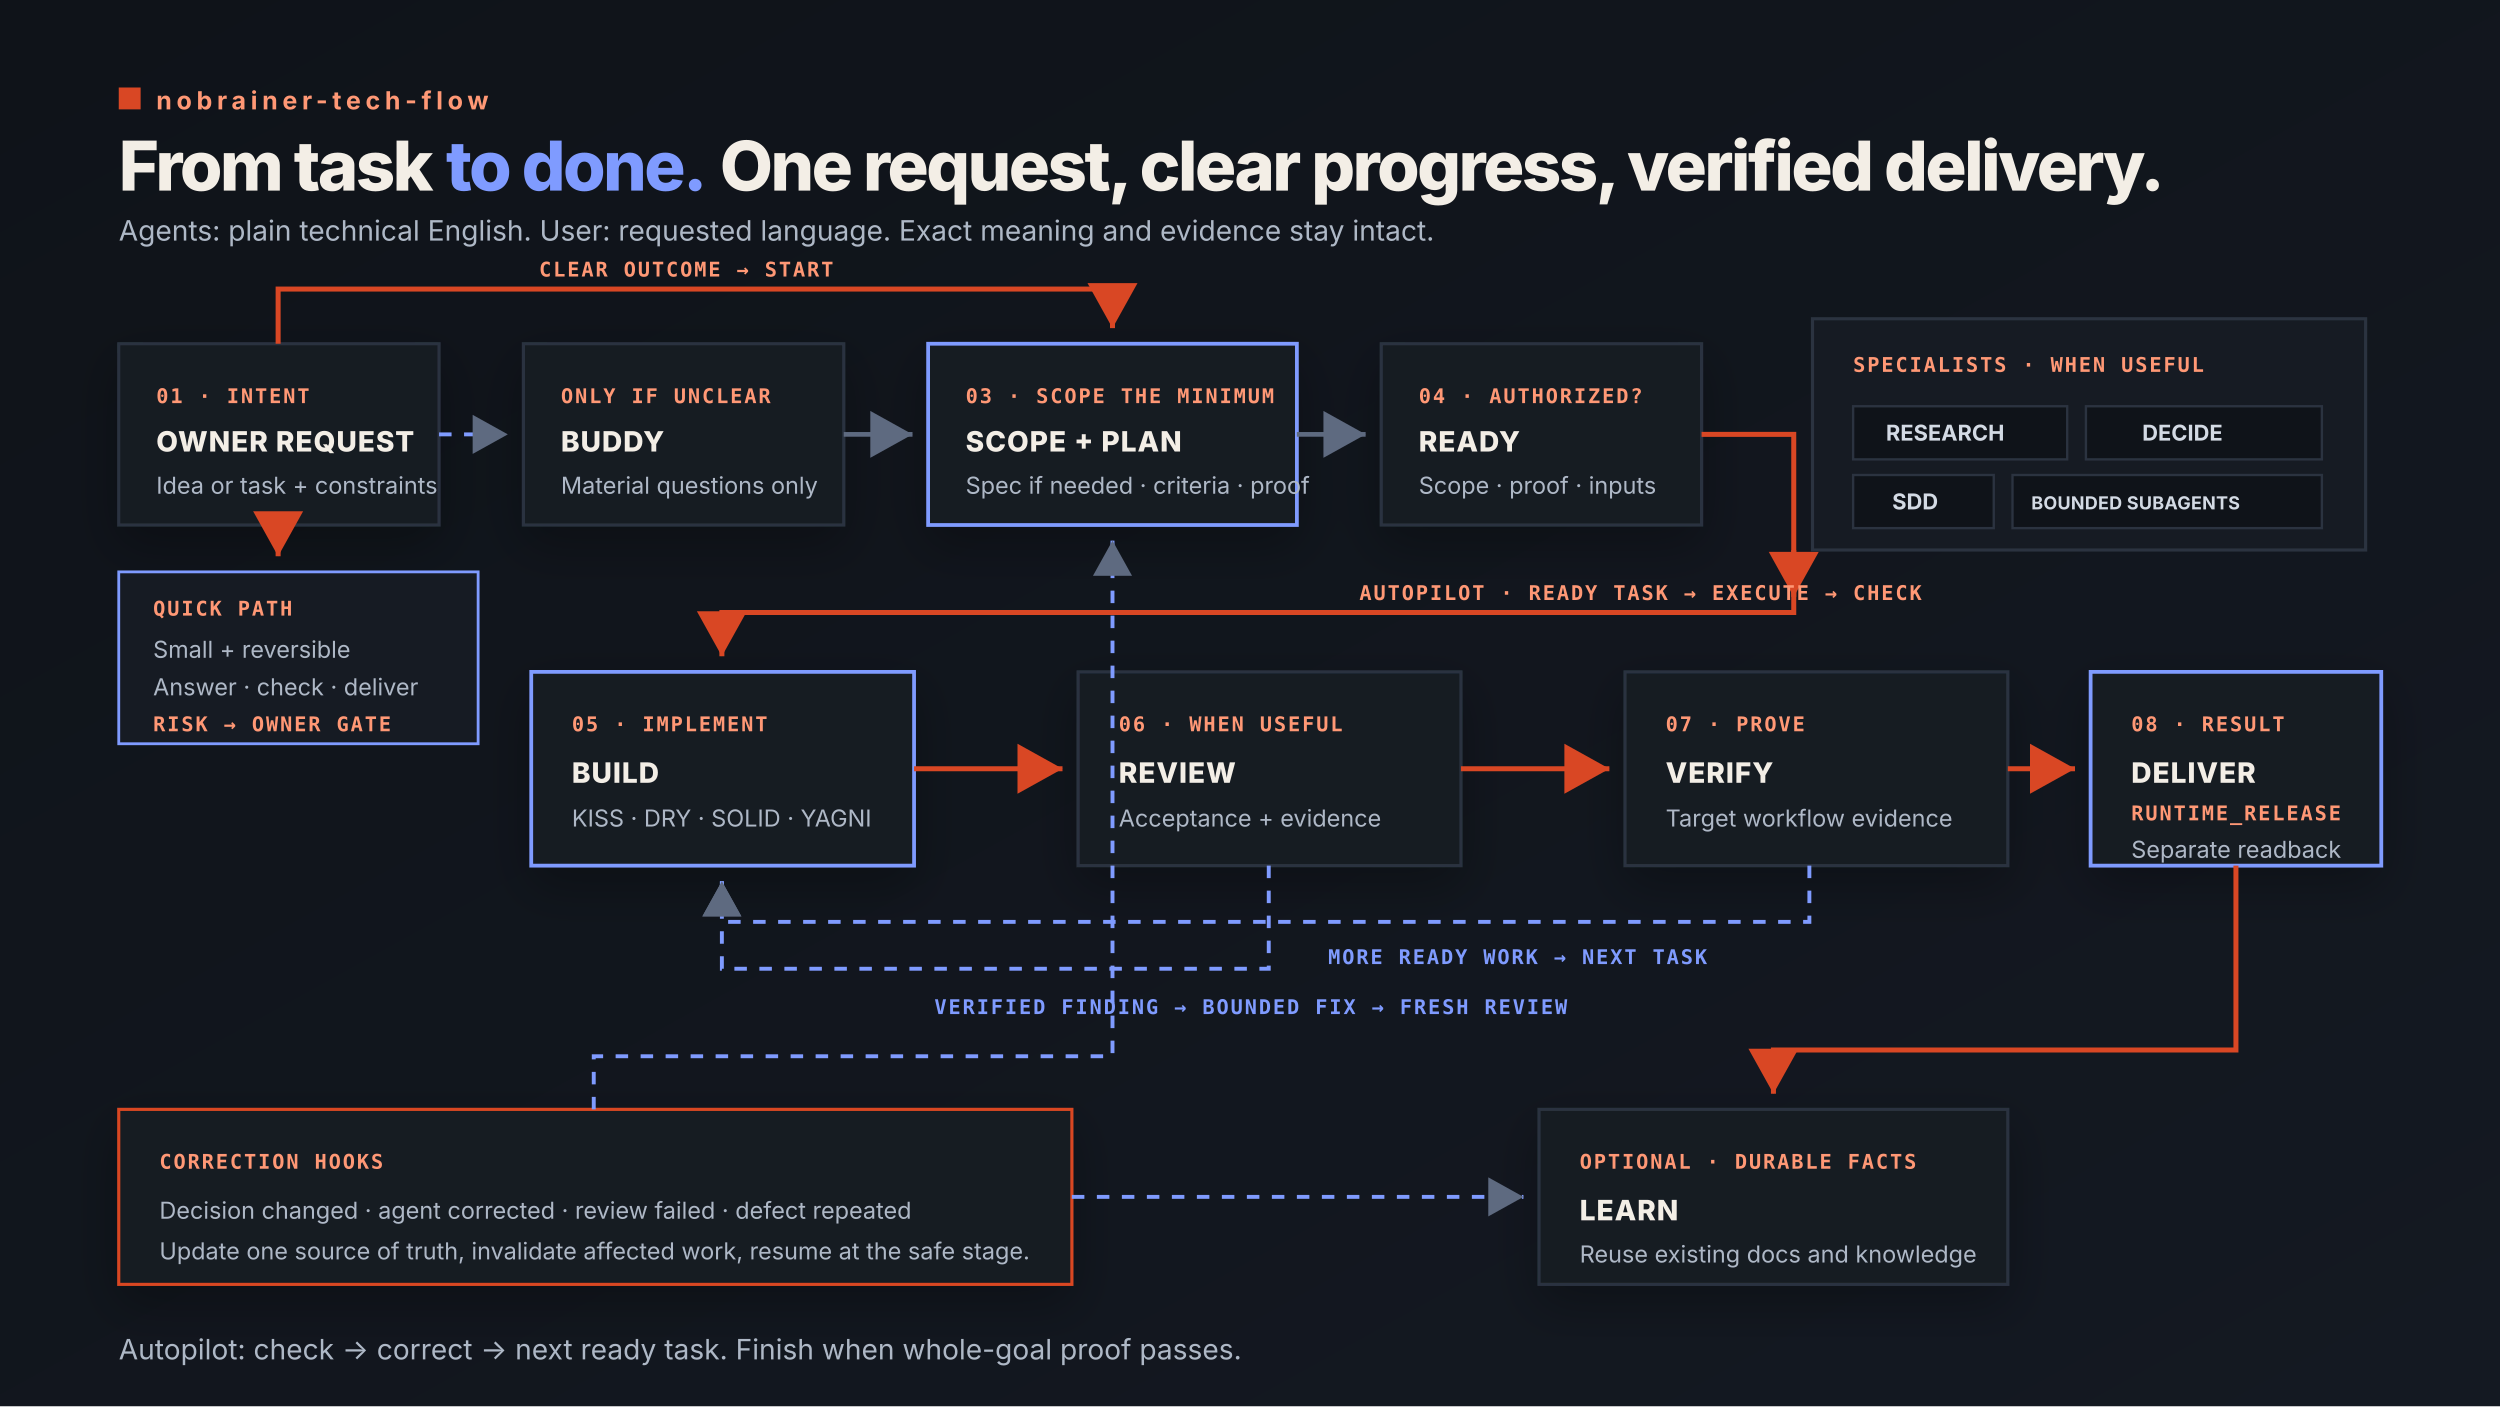
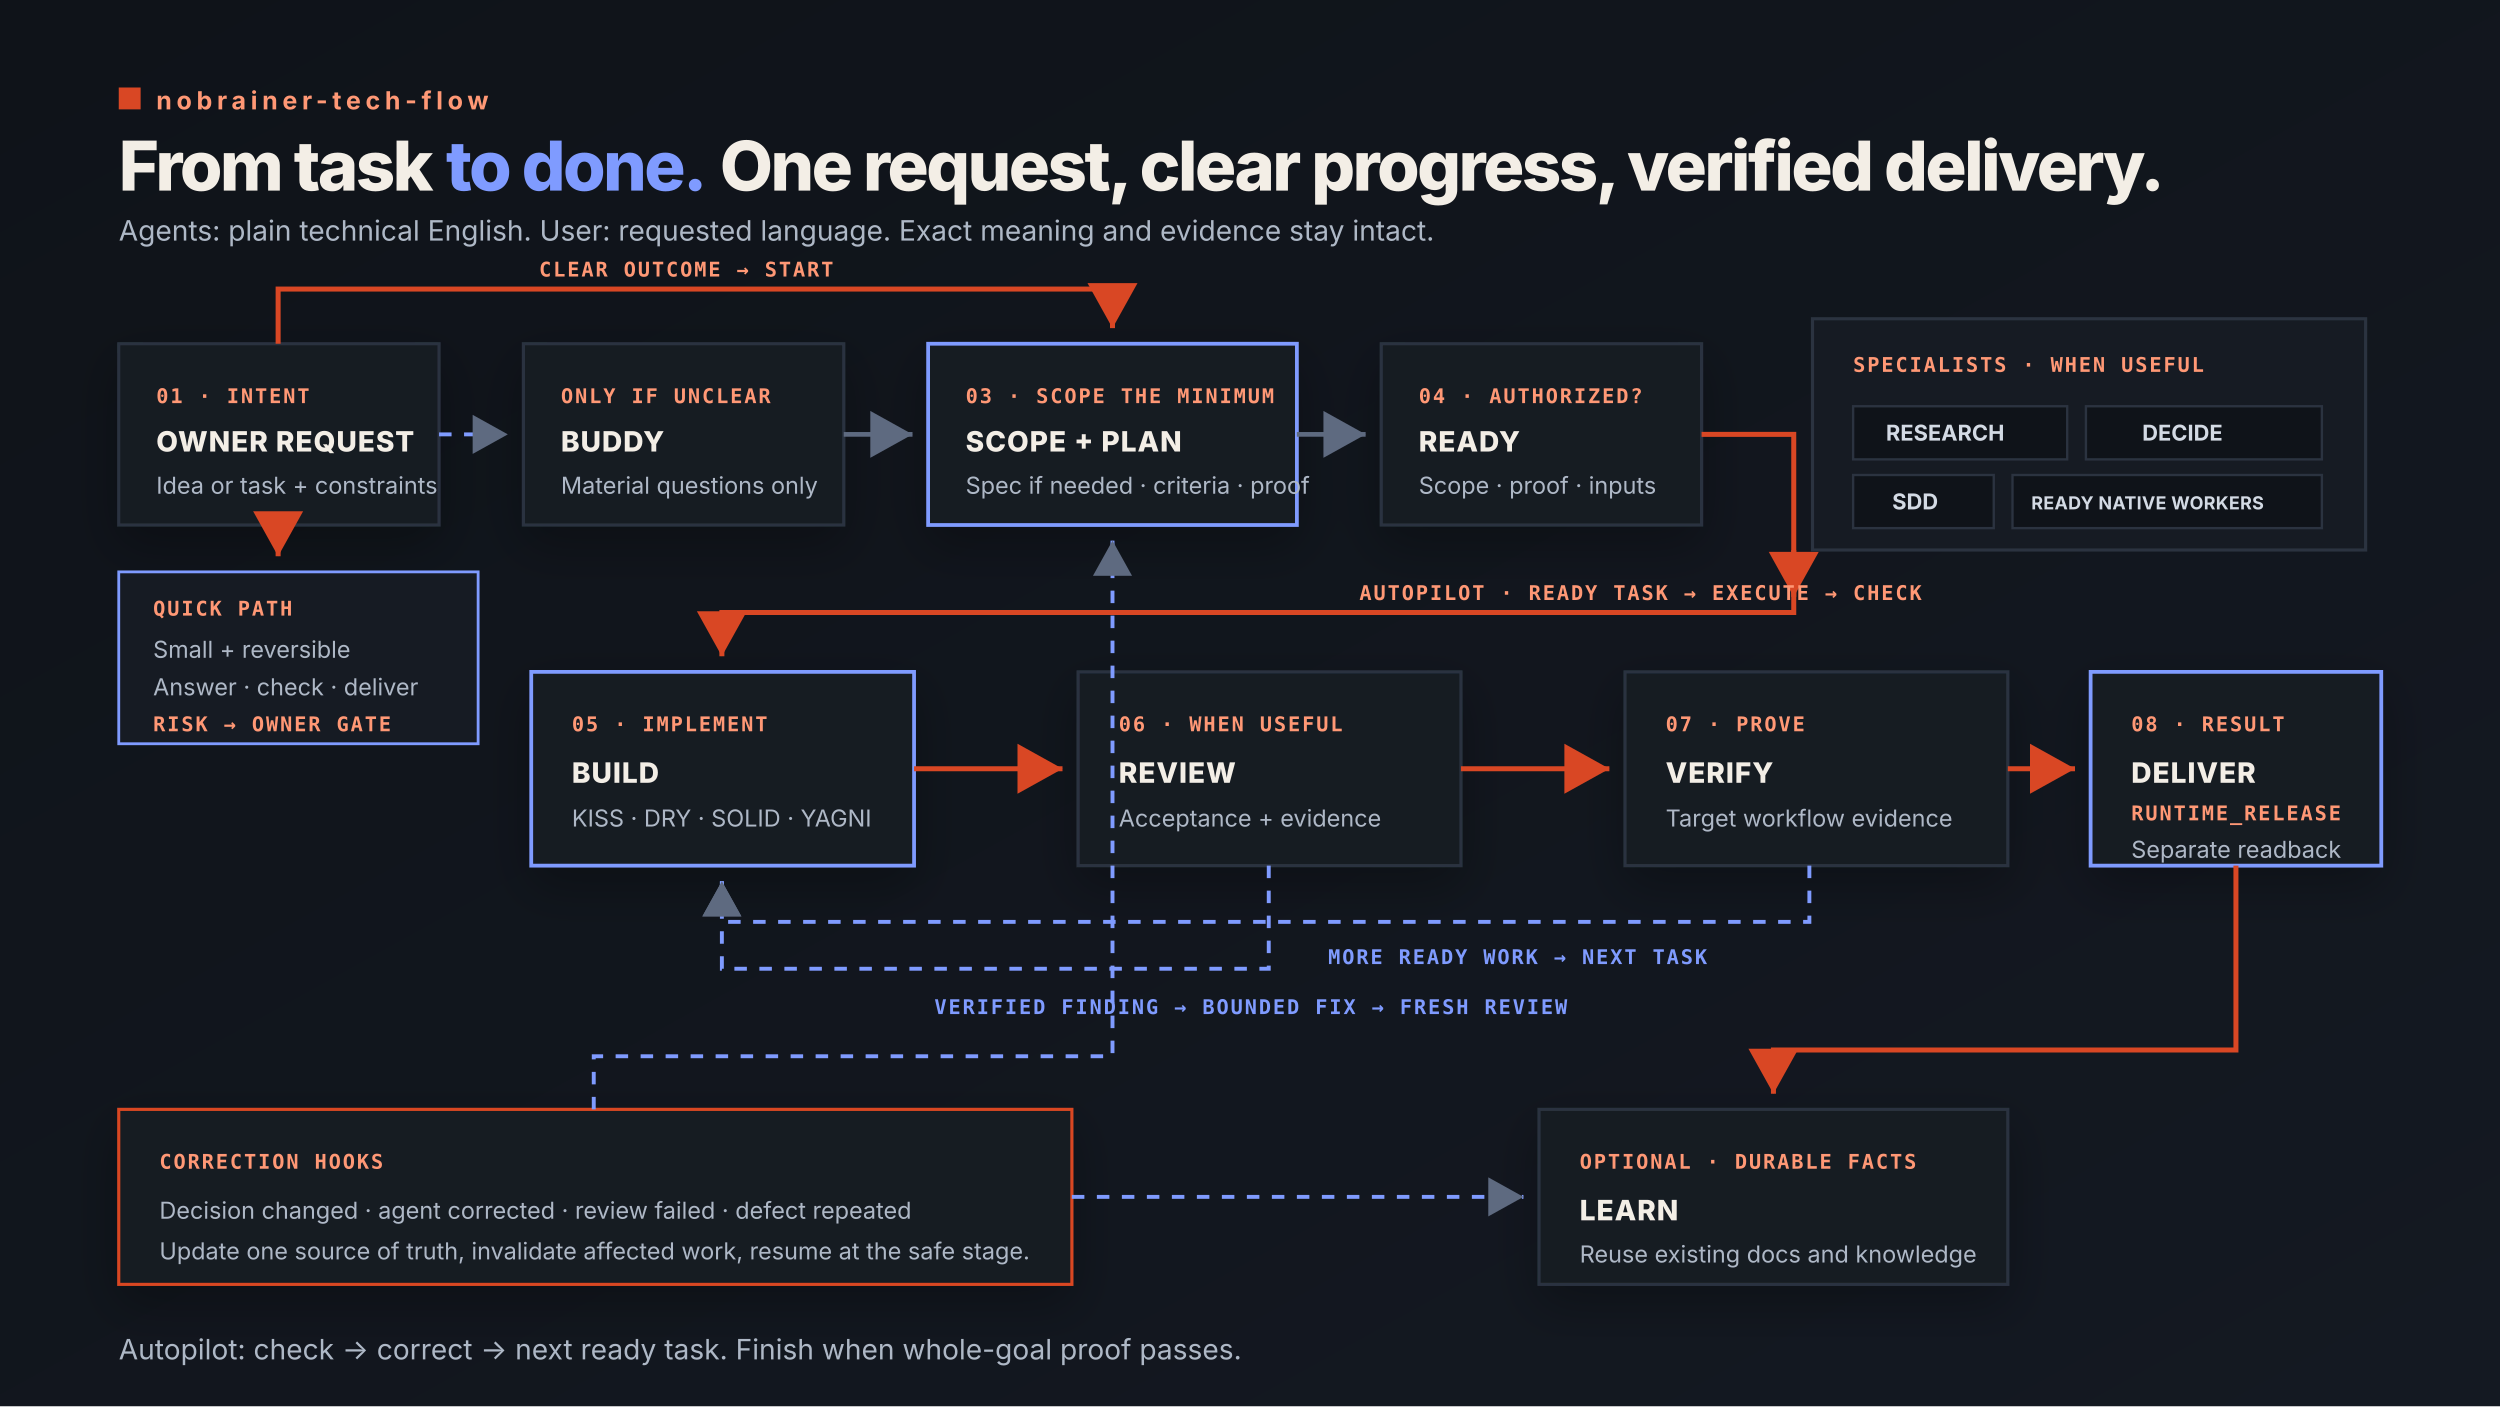
<svg xmlns="http://www.w3.org/2000/svg" viewBox="0 0 1600 900" role="img" aria-labelledby="title desc">
  <defs>
    <linearGradient id="background" x1="0" y1="0" x2="1" y2="1">
      <stop offset="0" stop-color="#0F1319" />
      <stop offset="1" stop-color="#141922" />
    </linearGradient>
    <linearGradient id="accent" x1="0" y1="0" x2="1" y2="1">
      <stop offset="0" stop-color="#D94724" />
      <stop offset="1" stop-color="#2948B8" />
    </linearGradient>
    <filter id="soft-shadow" x="-30%" y="-30%" width="160%" height="160%">
      <feDropShadow dx="0" dy="12" stdDeviation="16" flood-color="#000" flood-opacity=".28" />
    </filter>
    <marker id="arrow" markerWidth="12" markerHeight="12" refX="10" refY="6" orient="auto">
      <path d="M1 1l9 5-9 5z" fill="#5E6A80" />
    </marker>
    <marker id="arrow-accent" markerWidth="12" markerHeight="12" refX="10" refY="6" orient="auto">
      <path d="M1 1l9 5-9 5z" fill="#D94724" />
    </marker>
    <style>
      text{font-family:Inter,ui-sans-serif,system-ui,-apple-system,BlinkMacSystemFont,"Segoe UI",sans-serif}
      .eyebrow{font-size:16px;font-weight:700;letter-spacing:3px;fill:#FF9875}
      .headline{font-size:44px;font-weight:800;letter-spacing:-1.6px;fill:#F3EEE6}
      .headline .accent{fill:#7F9BFF}
      .subtitle{font-size:18px;fill:#AEB8C6}
      .node{fill:#161B23;stroke:#2B3340;stroke-width:2}
      .node-accent{fill:#161B23;stroke:#7F9BFF;stroke-width:2.4}
      .node-title{font-size:18px;font-weight:800;letter-spacing:.6px;fill:#F3EEE6}
      .node-copy{font-size:15px;fill:#AEB8C6}
      .tiny{font-size:13px;font-weight:700;letter-spacing:1.2px;fill:#FF9875;font-family:ui-monospace,SFMono-Regular,Menlo,monospace}
      .flow{fill:none;stroke:#5E6A80;stroke-width:3;marker-end:url(#arrow)}
      .flow-accent{fill:none;stroke:#D94724;stroke-width:3.2;marker-end:url(#arrow-accent)}
      .flow-dashed{fill:none;stroke:#7F9BFF;stroke-width:2.5;stroke-dasharray:8 8;marker-end:url(#arrow)}
      .chip{fill:#0F1319;stroke:#2B3340;stroke-width:1.5}
      .chip-text{font-size:14px;font-weight:700;fill:#D3DAE4}
      .chip-text-small{font-size:11.5px;font-weight:750;letter-spacing:.15px;fill:#D3DAE4}
    </style>
  </defs>
  <rect width="1600" height="900" rx="0" fill="url(#background)" />
  <rect x="76" y="56" width="14" height="14" fill="#D94724" />
  <text x="100" y="70" class="eyebrow">nobrainer-tech-flow</text>
  <text x="76" y="122" class="headline">From task <tspan class="accent">to done.</tspan> One request, clear progress, verified delivery.</text>
  <text x="76" y="154" class="subtitle">Agents: plain technical English. User: requested language. Exact meaning and evidence stay intact.</text>
  <g filter="url(#soft-shadow)">
    <rect x="76" y="220" width="205" height="116" rx="0" class="node" />
    <text x="100" y="258" class="tiny">01 · INTENT</text>
    <text x="100" y="289" class="node-title">OWNER REQUEST</text>
    <text x="100" y="316" class="node-copy">Idea or task + constraints</text>
    <rect x="335" y="220" width="205" height="116" rx="0" class="node" />
    <text x="359" y="258" class="tiny">ONLY IF UNCLEAR</text>
    <text x="359" y="289" class="node-title">BUDDY</text>
    <text x="359" y="316" class="node-copy">Material questions only</text>
    <rect x="594" y="220" width="236" height="116" rx="0" class="node-accent" />
    <text x="618" y="258" class="tiny">03 · SCOPE THE MINIMUM</text>
    <text x="618" y="289" class="node-title">SCOPE + PLAN</text>
    <text x="618" y="316" class="node-copy">Spec if needed · criteria · proof</text>
    <rect x="884" y="220" width="205" height="116" rx="0" class="node" />
    <text x="908" y="258" class="tiny">04 · AUTHORIZED?</text>
    <text x="908" y="289" class="node-title">READY</text>
    <text x="908" y="316" class="node-copy">Scope · proof · inputs</text>
  </g>
  <path d="M281 278H325" class="flow-dashed" />
  <path d="M178 220V185H712V210" class="flow-accent" />
  <text x="345" y="177" class="tiny">CLEAR OUTCOME → START</text>
  <path d="M540 278H584" class="flow" />
  <path d="M830 278H874" class="flow" />
  <path d="M1089 278H1148V382" class="flow-accent" />
  <g>
    <rect x="1160" y="204" width="354" height="148" rx="0" fill="#161B23" stroke="#2B3340" stroke-width="2" />
    <text x="1186" y="238" class="tiny">SPECIALISTS · WHEN USEFUL</text>
    <rect x="1186" y="260" width="137" height="34" rx="0" class="chip" />
    <text x="1207" y="282" class="chip-text">RESEARCH</text>
    <rect x="1335" y="260" width="151" height="34" rx="0" class="chip" />
    <text x="1371" y="282" class="chip-text">DECIDE</text>
    <rect x="1186" y="304" width="90" height="34" rx="0" class="chip" />
    <text x="1211" y="326" class="chip-text">SDD</text>
    <rect x="1288" y="304" width="198" height="34" rx="0" class="chip" />
-     <text x="1300" y="326" class="chip-text-small">BOUNDED SUBAGENTS</text>
+     <text x="1300" y="326" class="chip-text-small">READY NATIVE WORKERS</text>
  </g>
  <g filter="url(#soft-shadow)">
    <rect x="340" y="430" width="245" height="124" rx="0" class="node-accent" />
    <text x="366" y="468" class="tiny">05 · IMPLEMENT</text>
    <text x="366" y="501" class="node-title">BUILD</text>
    <text x="366" y="529" class="node-copy">KISS · DRY · SOLID · YAGNI</text>
    <rect x="690" y="430" width="245" height="124" rx="0" class="node" />
    <text x="716" y="468" class="tiny">06 · WHEN USEFUL</text>
    <text x="716" y="501" class="node-title">REVIEW</text>
    <text x="716" y="529" class="node-copy">Acceptance + evidence</text>
    <rect x="1040" y="430" width="245" height="124" rx="0" class="node" />
    <text x="1066" y="468" class="tiny">07 · PROVE</text>
    <text x="1066" y="501" class="node-title">VERIFY</text>
    <text x="1066" y="529" class="node-copy">Target workflow evidence</text>
    <rect x="1338" y="430" width="186" height="124" rx="0" class="node-accent" />
    <text x="1364" y="468" class="tiny">08 · RESULT</text>
    <text x="1364" y="501" class="node-title">DELIVER</text>
    <text x="1364" y="525" class="tiny">RUNTIME_RELEASE</text>
    <text x="1364" y="549" class="node-copy">Separate readback</text>
  </g>
  <path d="M1148 352V392H462V420" class="flow-accent" />
  <text x="870" y="384" class="tiny">AUTOPILOT · READY TASK → EXECUTE → CHECK</text>
  <path d="M585 492H680" class="flow-accent" />
  <path d="M935 492H1030" class="flow-accent" />
  <path d="M1285 492H1328" class="flow-accent" />
  <g id="review-fix-loop">
    <path d="M812 554V620H462V564" class="flow-dashed" />
    <text x="598" y="649" class="tiny" style="fill:#7F9BFF">VERIFIED FINDING → BOUNDED FIX → FRESH REVIEW</text>
  </g>
  <g id="next-ready-loop">
    <path d="M1158 554V590H462V564" class="flow-dashed" />
    <text x="850" y="617" class="tiny" style="fill:#7F9BFF">MORE READY WORK → NEXT TASK</text>
  </g>
  <g filter="url(#soft-shadow)">
    <rect x="985" y="710" width="300" height="112" rx="0" class="node" />
    <text x="1011" y="748" class="tiny">OPTIONAL · DURABLE FACTS</text>
    <text x="1011" y="781" class="node-title">LEARN</text>
    <text x="1011" y="808" class="node-copy">Reuse existing docs and knowledge</text>
    <rect x="76" y="710" width="610" height="112" rx="0" fill="#161B23" stroke="#D94724" stroke-width="2" />
    <text x="102" y="748" class="tiny" style="fill:#FF9875">CORRECTION HOOKS</text>
    <text x="102" y="780" class="node-copy">Decision changed · agent corrected · review failed · defect repeated</text>
    <text x="102" y="806" class="node-copy">Update one source of truth, invalidate affected work, resume at the safe stage.</text>
  </g>
  <path d="M1431 554V672H1135V700" class="flow-accent" />
  <path d="M686 766H975" class="flow-dashed" />
  <path d="M380 710V676H712V346" class="flow-dashed" />
  <g>
    <rect x="76" y="366" width="230" height="110" rx="0" fill="#161B23" stroke="#7F9BFF" stroke-width="1.8" />
    <text x="98" y="394" class="tiny">QUICK PATH</text>
    <text x="98" y="421" class="node-copy">Small + reversible</text>
    <text x="98" y="445" class="node-copy">Answer · check · deliver</text>
    <text x="98" y="468" class="tiny" style="fill:#FF9875">RISK → OWNER GATE</text>
    <path d="M178 336V356" class="flow-accent" />
  </g>
  <text x="76" y="870" class="subtitle">Autopilot: check → correct → next ready task. Finish when whole-goal proof passes.</text>
</svg>
